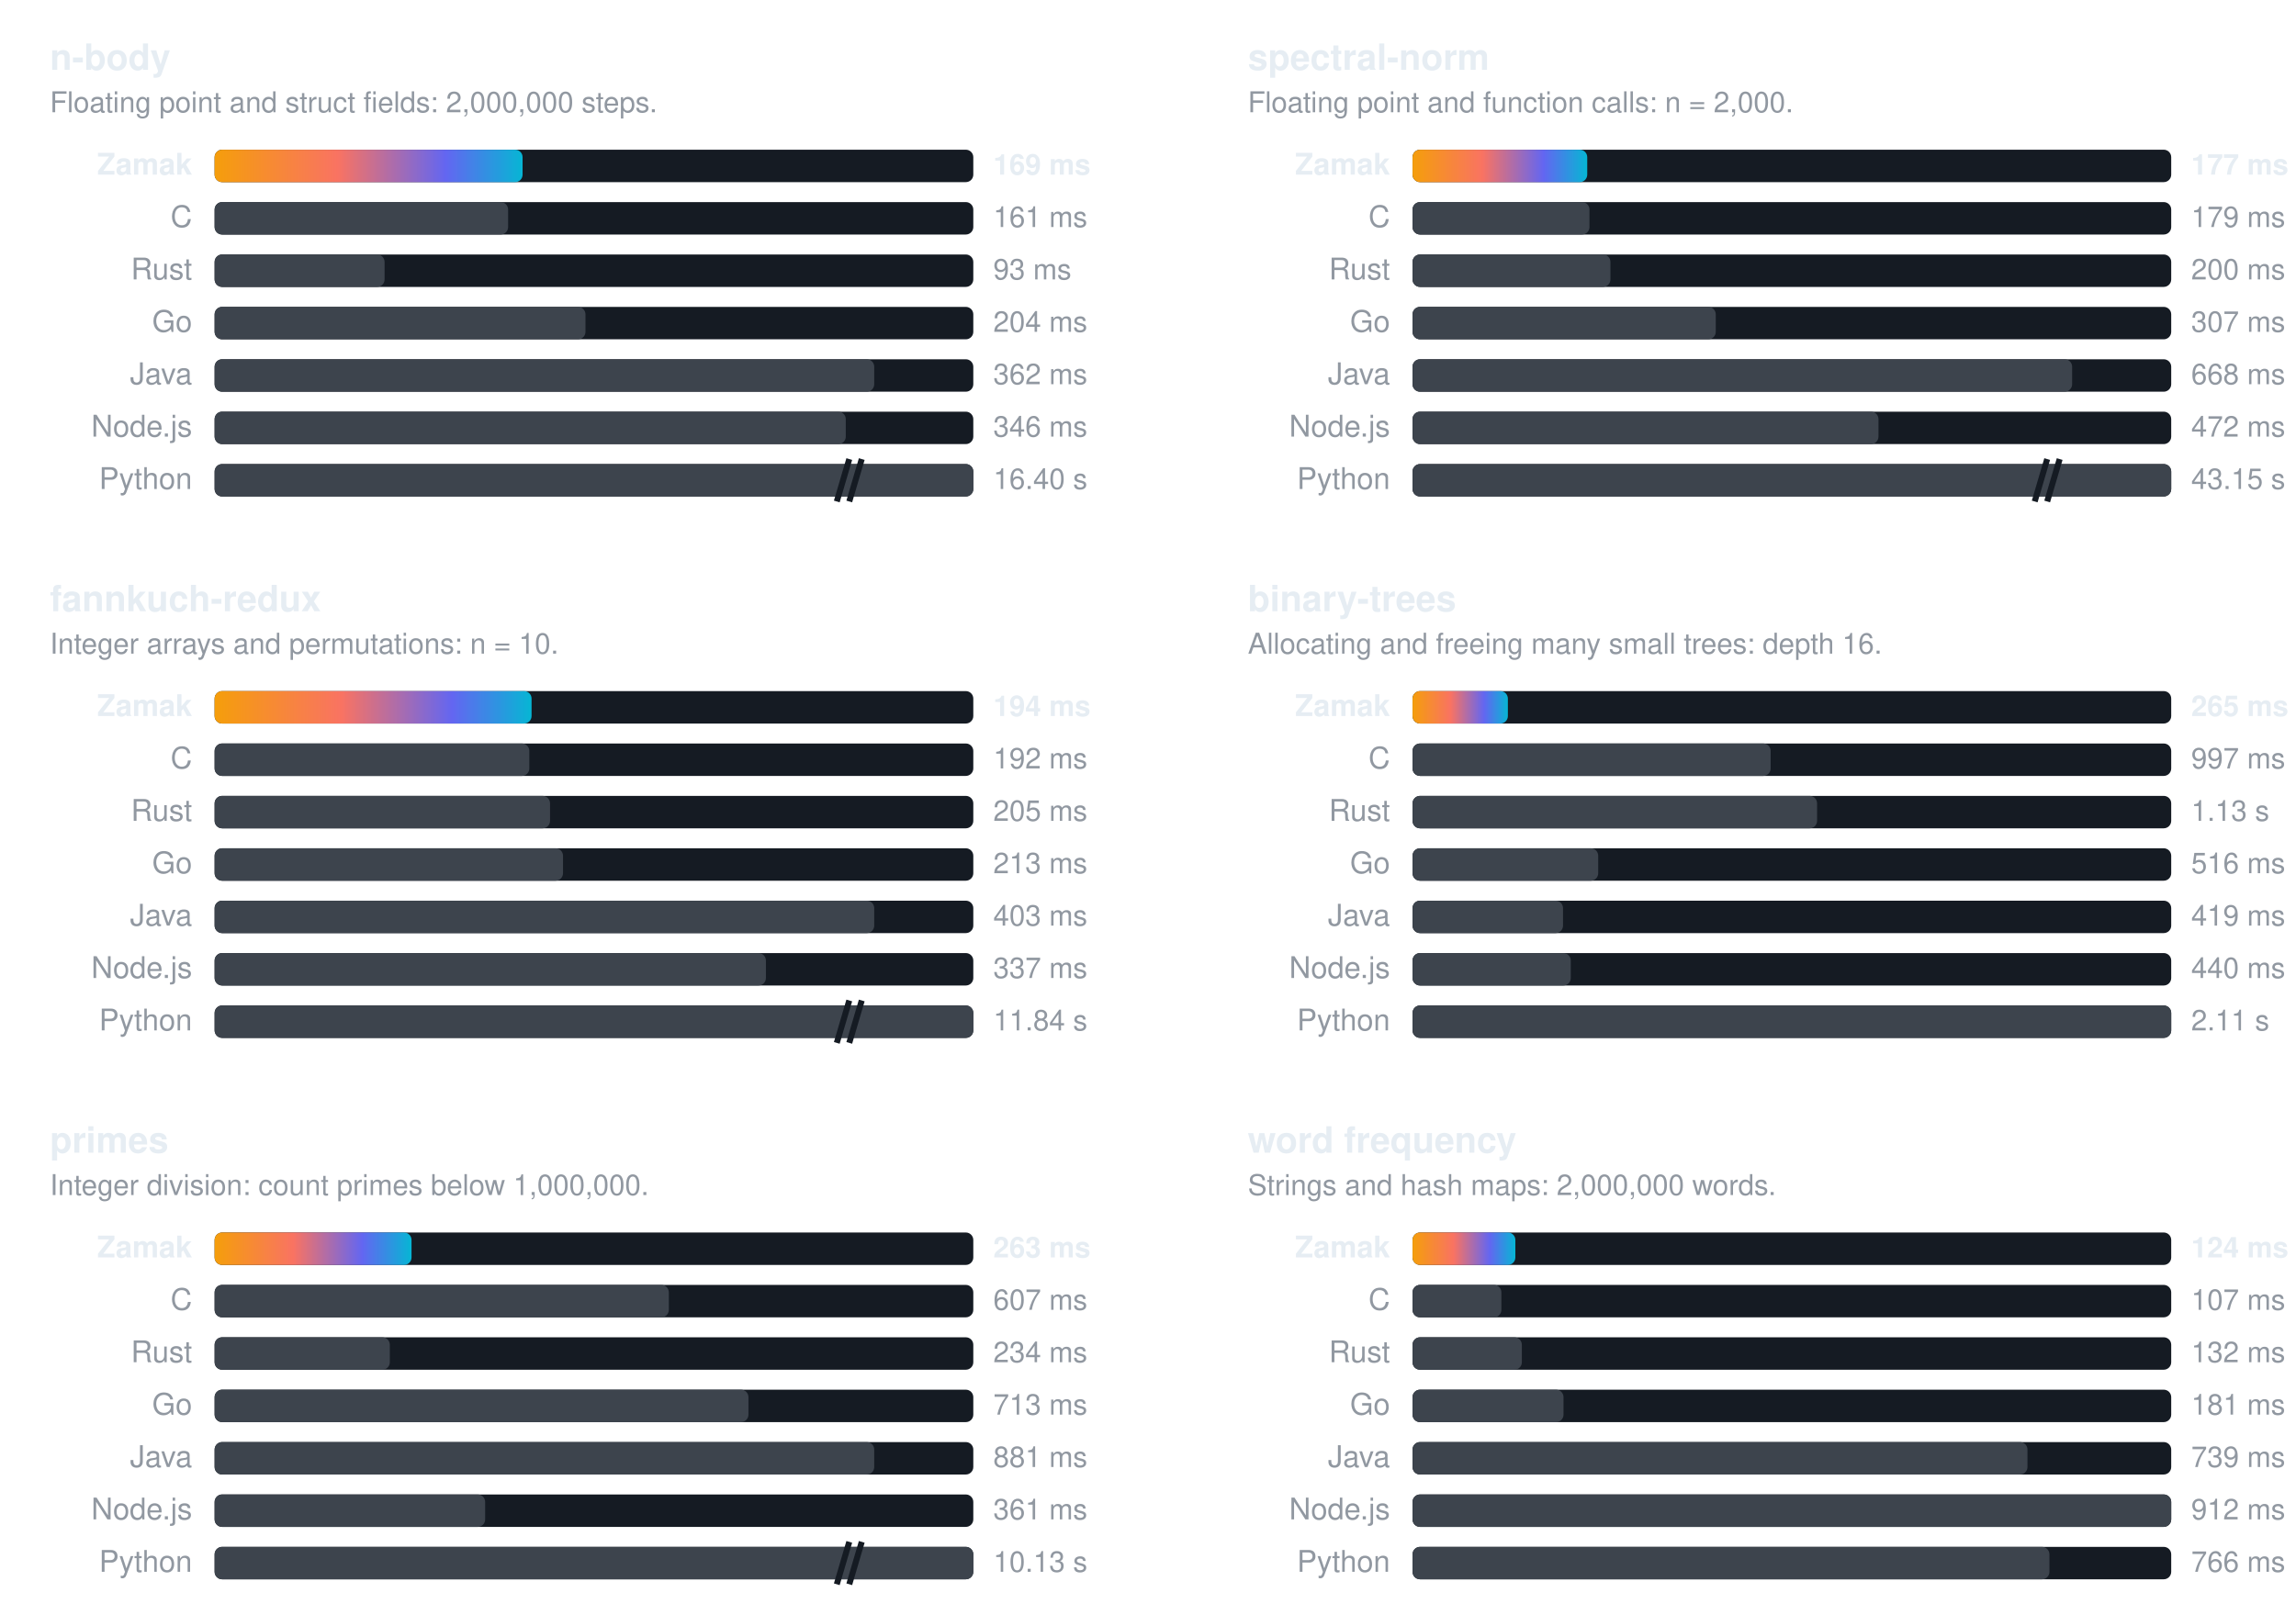
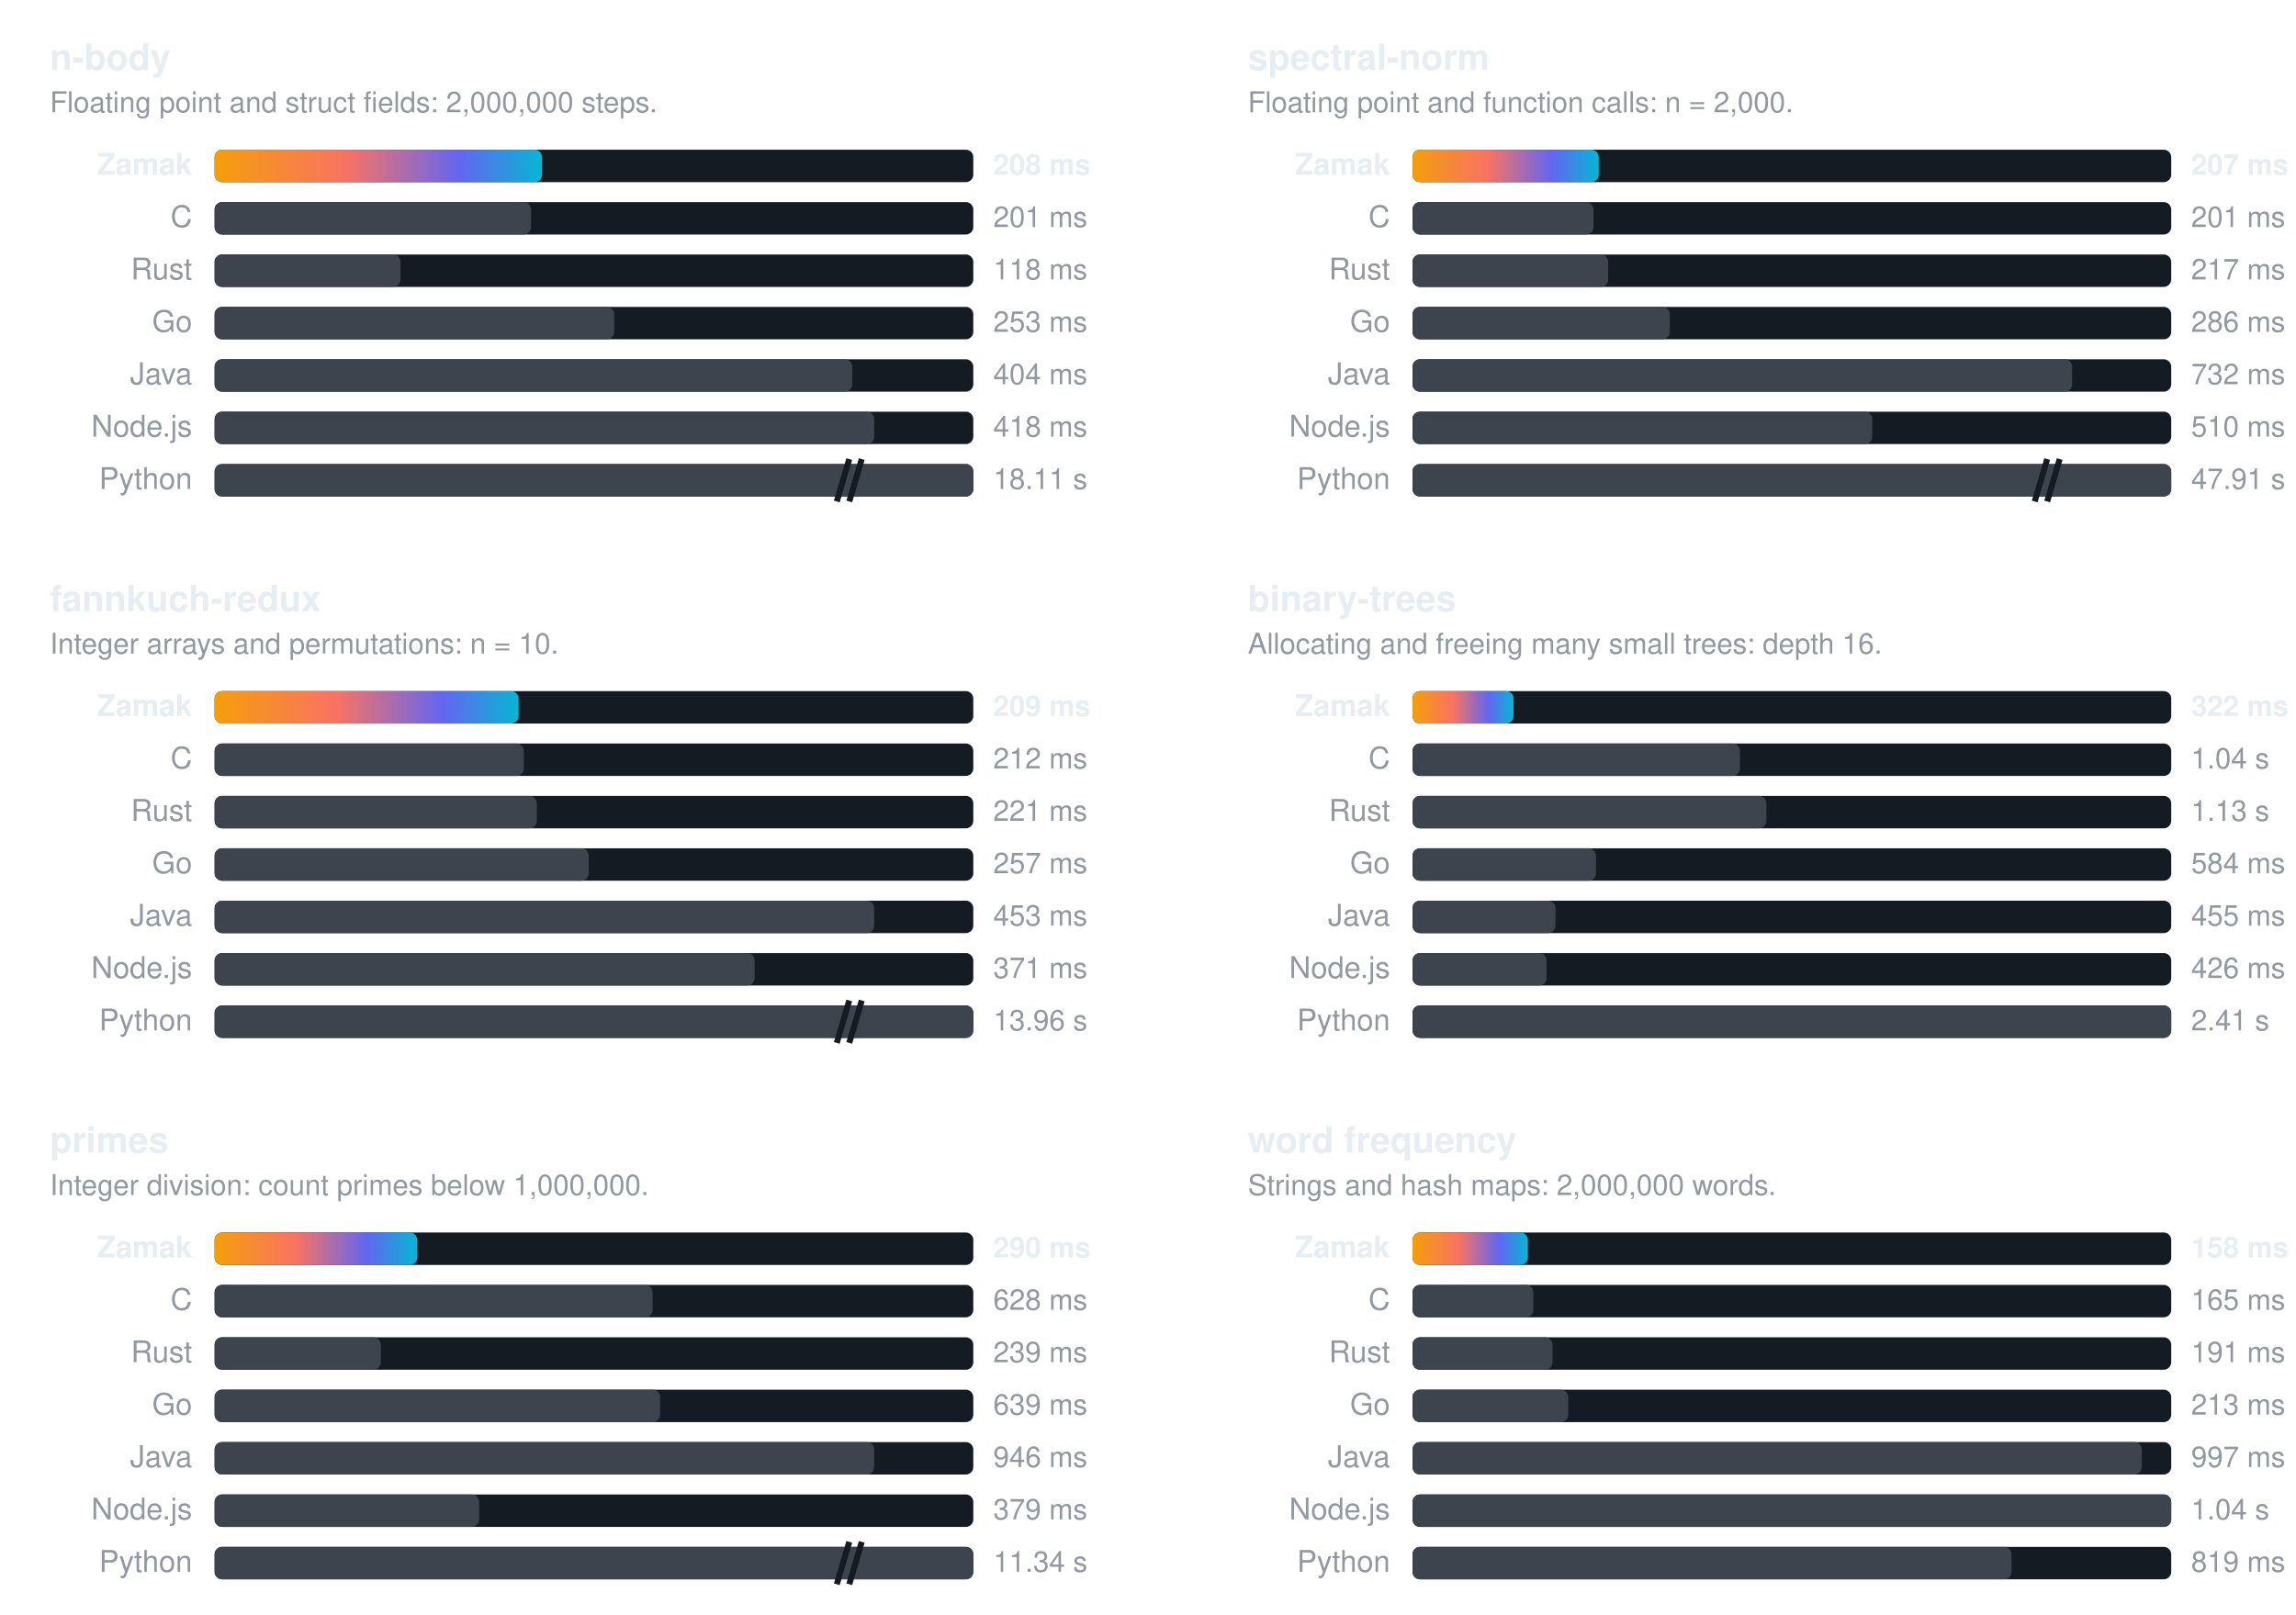
<svg xmlns="http://www.w3.org/2000/svg" viewBox="0 0 920 647" width="920" height="647" role="img" aria-label="Run time of six programs in Zamak, C, Rust, Go, Java, Node.js, and Python" font-family="-apple-system, 'Segoe UI', Helvetica, Arial, sans-serif">
  <defs>
    <linearGradient id="brand" x1="0" x2="1" y1="0" y2="0">
      <stop offset="0" stop-color="#f59e0b" />
      <stop offset="0.4" stop-color="#f97362" />
      <stop offset="0.75" stop-color="#6366f1" />
      <stop offset="1" stop-color="#06b6d4" />
    </linearGradient>
  </defs>
  <text x="20" y="28" font-size="14.5" font-weight="600" fill="#e6edf3">n-body</text>
  <text x="20" y="45" font-size="11.5" fill="#9198a1">Floating point and struct fields: 2,000,000 steps.</text>
  <text x="77" y="70" font-size="12" text-anchor="end" font-weight="600" fill="#e6edf3">Zamak</text>
  <rect x="86" y="60" width="304" height="13" rx="3" fill="#151b23" />
-   <rect x="86" y="60" width="123.4" height="13" rx="3" fill="url(#brand)" />
-   <text x="398" y="70" font-size="11.5" font-weight="600" fill="#e6edf3">169 ms</text>
+   <rect x="86" y="60" width="131.2" height="13" rx="3" fill="url(#brand)" />
+   <text x="398" y="70" font-size="11.5" font-weight="600" fill="#e6edf3">208 ms</text>
  <text x="77" y="91" font-size="12" text-anchor="end" font-weight="400" fill="#9198a1">C</text>
  <rect x="86" y="81" width="304" height="13" rx="3" fill="#151b23" />
-   <rect x="86" y="81" width="117.6" height="13" rx="3" fill="#3d444d" />
-   <text x="398" y="91" font-size="11.5" font-weight="400" fill="#9198a1">161 ms</text>
+   <rect x="86" y="81" width="126.8" height="13" rx="3" fill="#3d444d" />
+   <text x="398" y="91" font-size="11.5" font-weight="400" fill="#9198a1">201 ms</text>
  <text x="77" y="112" font-size="12" text-anchor="end" font-weight="400" fill="#9198a1">Rust</text>
  <rect x="86" y="102" width="304" height="13" rx="3" fill="#151b23" />
-   <rect x="86" y="102" width="68.1" height="13" rx="3" fill="#3d444d" />
-   <text x="398" y="112" font-size="11.5" font-weight="400" fill="#9198a1">93 ms</text>
+   <rect x="86" y="102" width="74.5" height="13" rx="3" fill="#3d444d" />
+   <text x="398" y="112" font-size="11.5" font-weight="400" fill="#9198a1">118 ms</text>
  <text x="77" y="133" font-size="12" text-anchor="end" font-weight="400" fill="#9198a1">Go</text>
  <rect x="86" y="123" width="304" height="13" rx="3" fill="#151b23" />
-   <rect x="86" y="123" width="148.6" height="13" rx="3" fill="#3d444d" />
-   <text x="398" y="133" font-size="11.5" font-weight="400" fill="#9198a1">204 ms</text>
+   <rect x="86" y="123" width="160.1" height="13" rx="3" fill="#3d444d" />
+   <text x="398" y="133" font-size="11.5" font-weight="400" fill="#9198a1">253 ms</text>
  <text x="77" y="154" font-size="12" text-anchor="end" font-weight="400" fill="#9198a1">Java</text>
  <rect x="86" y="144" width="304" height="13" rx="3" fill="#151b23" />
-   <rect x="86" y="144" width="264.3" height="13" rx="3" fill="#3d444d" />
-   <text x="398" y="154" font-size="11.5" font-weight="400" fill="#9198a1">362 ms</text>
+   <rect x="86" y="144" width="255.5" height="13" rx="3" fill="#3d444d" />
+   <text x="398" y="154" font-size="11.5" font-weight="400" fill="#9198a1">404 ms</text>
  <text x="77" y="175" font-size="12" text-anchor="end" font-weight="400" fill="#9198a1">Node.js</text>
  <rect x="86" y="165" width="304" height="13" rx="3" fill="#151b23" />
-   <rect x="86" y="165" width="252.9" height="13" rx="3" fill="#3d444d" />
-   <text x="398" y="175" font-size="11.5" font-weight="400" fill="#9198a1">346 ms</text>
+   <rect x="86" y="165" width="264.3" height="13" rx="3" fill="#3d444d" />
+   <text x="398" y="175" font-size="11.5" font-weight="400" fill="#9198a1">418 ms</text>
  <text x="77" y="196" font-size="12" text-anchor="end" font-weight="400" fill="#9198a1">Python</text>
  <rect x="86" y="186" width="304" height="13" rx="3" fill="#151b23" />
  <rect x="86" y="186" width="304.0" height="13" rx="3" fill="#3d444d" />
  <path d="M335.3 201 l5 -17" stroke="#151b23" stroke-width="2.4" />
  <path d="M340.3 201 l5 -17" stroke="#151b23" stroke-width="2.4" />
-   <text x="398" y="196" font-size="11.5" font-weight="400" fill="#9198a1">16.40 s</text>
+   <text x="398" y="196" font-size="11.5" font-weight="400" fill="#9198a1">18.11 s</text>
  <text x="500" y="28" font-size="14.5" font-weight="600" fill="#e6edf3">spectral-norm</text>
  <text x="500" y="45" font-size="11.5" fill="#9198a1">Floating point and function calls: n = 2,000.</text>
  <text x="557" y="70" font-size="12" text-anchor="end" font-weight="600" fill="#e6edf3">Zamak</text>
  <rect x="566" y="60" width="304" height="13" rx="3" fill="#151b23" />
-   <rect x="566" y="60" width="70.0" height="13" rx="3" fill="url(#brand)" />
-   <text x="878" y="70" font-size="11.5" font-weight="600" fill="#e6edf3">177 ms</text>
+   <rect x="566" y="60" width="74.6" height="13" rx="3" fill="url(#brand)" />
+   <text x="878" y="70" font-size="11.5" font-weight="600" fill="#e6edf3">207 ms</text>
  <text x="557" y="91" font-size="12" text-anchor="end" font-weight="400" fill="#9198a1">C</text>
  <rect x="566" y="81" width="304" height="13" rx="3" fill="#151b23" />
-   <rect x="566" y="81" width="70.9" height="13" rx="3" fill="#3d444d" />
-   <text x="878" y="91" font-size="11.5" font-weight="400" fill="#9198a1">179 ms</text>
+   <rect x="566" y="81" width="72.5" height="13" rx="3" fill="#3d444d" />
+   <text x="878" y="91" font-size="11.5" font-weight="400" fill="#9198a1">201 ms</text>
  <text x="557" y="112" font-size="12" text-anchor="end" font-weight="400" fill="#9198a1">Rust</text>
  <rect x="566" y="102" width="304" height="13" rx="3" fill="#151b23" />
-   <rect x="566" y="102" width="79.3" height="13" rx="3" fill="#3d444d" />
-   <text x="878" y="112" font-size="11.5" font-weight="400" fill="#9198a1">200 ms</text>
+   <rect x="566" y="102" width="78.4" height="13" rx="3" fill="#3d444d" />
+   <text x="878" y="112" font-size="11.5" font-weight="400" fill="#9198a1">217 ms</text>
  <text x="557" y="133" font-size="12" text-anchor="end" font-weight="400" fill="#9198a1">Go</text>
  <rect x="566" y="123" width="304" height="13" rx="3" fill="#151b23" />
-   <rect x="566" y="123" width="121.5" height="13" rx="3" fill="#3d444d" />
-   <text x="878" y="133" font-size="11.5" font-weight="400" fill="#9198a1">307 ms</text>
+   <rect x="566" y="123" width="103.1" height="13" rx="3" fill="#3d444d" />
+   <text x="878" y="133" font-size="11.5" font-weight="400" fill="#9198a1">286 ms</text>
  <text x="557" y="154" font-size="12" text-anchor="end" font-weight="400" fill="#9198a1">Java</text>
  <rect x="566" y="144" width="304" height="13" rx="3" fill="#151b23" />
  <rect x="566" y="144" width="264.3" height="13" rx="3" fill="#3d444d" />
-   <text x="878" y="154" font-size="11.5" font-weight="400" fill="#9198a1">668 ms</text>
+   <text x="878" y="154" font-size="11.5" font-weight="400" fill="#9198a1">732 ms</text>
  <text x="557" y="175" font-size="12" text-anchor="end" font-weight="400" fill="#9198a1">Node.js</text>
  <rect x="566" y="165" width="304" height="13" rx="3" fill="#151b23" />
-   <rect x="566" y="165" width="186.7" height="13" rx="3" fill="#3d444d" />
-   <text x="878" y="175" font-size="11.5" font-weight="400" fill="#9198a1">472 ms</text>
+   <rect x="566" y="165" width="184.2" height="13" rx="3" fill="#3d444d" />
+   <text x="878" y="175" font-size="11.5" font-weight="400" fill="#9198a1">510 ms</text>
  <text x="557" y="196" font-size="12" text-anchor="end" font-weight="400" fill="#9198a1">Python</text>
  <rect x="566" y="186" width="304" height="13" rx="3" fill="#151b23" />
  <rect x="566" y="186" width="304.0" height="13" rx="3" fill="#3d444d" />
  <path d="M815.3 201 l5 -17" stroke="#151b23" stroke-width="2.4" />
  <path d="M820.3 201 l5 -17" stroke="#151b23" stroke-width="2.4" />
-   <text x="878" y="196" font-size="11.5" font-weight="400" fill="#9198a1">43.15 s</text>
+   <text x="878" y="196" font-size="11.5" font-weight="400" fill="#9198a1">47.91 s</text>
  <text x="20" y="245" font-size="14.5" font-weight="600" fill="#e6edf3">fannkuch-redux</text>
  <text x="20" y="262" font-size="11.5" fill="#9198a1">Integer arrays and permutations: n = 10.</text>
  <text x="77" y="287" font-size="12" text-anchor="end" font-weight="600" fill="#e6edf3">Zamak</text>
  <rect x="86" y="277" width="304" height="13" rx="3" fill="#151b23" />
-   <rect x="86" y="277" width="127.0" height="13" rx="3" fill="url(#brand)" />
-   <text x="398" y="287" font-size="11.5" font-weight="600" fill="#e6edf3">194 ms</text>
+   <rect x="86" y="277" width="121.8" height="13" rx="3" fill="url(#brand)" />
+   <text x="398" y="287" font-size="11.5" font-weight="600" fill="#e6edf3">209 ms</text>
  <text x="77" y="308" font-size="12" text-anchor="end" font-weight="400" fill="#9198a1">C</text>
  <rect x="86" y="298" width="304" height="13" rx="3" fill="#151b23" />
-   <rect x="86" y="298" width="126.1" height="13" rx="3" fill="#3d444d" />
-   <text x="398" y="308" font-size="11.5" font-weight="400" fill="#9198a1">192 ms</text>
+   <rect x="86" y="298" width="123.9" height="13" rx="3" fill="#3d444d" />
+   <text x="398" y="308" font-size="11.5" font-weight="400" fill="#9198a1">212 ms</text>
  <text x="77" y="329" font-size="12" text-anchor="end" font-weight="400" fill="#9198a1">Rust</text>
  <rect x="86" y="319" width="304" height="13" rx="3" fill="#151b23" />
-   <rect x="86" y="319" width="134.4" height="13" rx="3" fill="#3d444d" />
-   <text x="398" y="329" font-size="11.5" font-weight="400" fill="#9198a1">205 ms</text>
+   <rect x="86" y="319" width="129.1" height="13" rx="3" fill="#3d444d" />
+   <text x="398" y="329" font-size="11.5" font-weight="400" fill="#9198a1">221 ms</text>
  <text x="77" y="350" font-size="12" text-anchor="end" font-weight="400" fill="#9198a1">Go</text>
  <rect x="86" y="340" width="304" height="13" rx="3" fill="#151b23" />
-   <rect x="86" y="340" width="139.6" height="13" rx="3" fill="#3d444d" />
-   <text x="398" y="350" font-size="11.5" font-weight="400" fill="#9198a1">213 ms</text>
+   <rect x="86" y="340" width="149.9" height="13" rx="3" fill="#3d444d" />
+   <text x="398" y="350" font-size="11.5" font-weight="400" fill="#9198a1">257 ms</text>
  <text x="77" y="371" font-size="12" text-anchor="end" font-weight="400" fill="#9198a1">Java</text>
  <rect x="86" y="361" width="304" height="13" rx="3" fill="#151b23" />
  <rect x="86" y="361" width="264.3" height="13" rx="3" fill="#3d444d" />
-   <text x="398" y="371" font-size="11.5" font-weight="400" fill="#9198a1">403 ms</text>
+   <text x="398" y="371" font-size="11.5" font-weight="400" fill="#9198a1">453 ms</text>
  <text x="77" y="392" font-size="12" text-anchor="end" font-weight="400" fill="#9198a1">Node.js</text>
  <rect x="86" y="382" width="304" height="13" rx="3" fill="#151b23" />
-   <rect x="86" y="382" width="220.9" height="13" rx="3" fill="#3d444d" />
-   <text x="398" y="392" font-size="11.5" font-weight="400" fill="#9198a1">337 ms</text>
+   <rect x="86" y="382" width="216.4" height="13" rx="3" fill="#3d444d" />
+   <text x="398" y="392" font-size="11.5" font-weight="400" fill="#9198a1">371 ms</text>
  <text x="77" y="413" font-size="12" text-anchor="end" font-weight="400" fill="#9198a1">Python</text>
  <rect x="86" y="403" width="304" height="13" rx="3" fill="#151b23" />
  <rect x="86" y="403" width="304.0" height="13" rx="3" fill="#3d444d" />
  <path d="M335.3 418 l5 -17" stroke="#151b23" stroke-width="2.4" />
  <path d="M340.3 418 l5 -17" stroke="#151b23" stroke-width="2.4" />
-   <text x="398" y="413" font-size="11.5" font-weight="400" fill="#9198a1">11.84 s</text>
+   <text x="398" y="413" font-size="11.5" font-weight="400" fill="#9198a1">13.96 s</text>
  <text x="500" y="245" font-size="14.5" font-weight="600" fill="#e6edf3">binary-trees</text>
  <text x="500" y="262" font-size="11.5" fill="#9198a1">Allocating and freeing many small trees: depth 16.</text>
  <text x="557" y="287" font-size="12" text-anchor="end" font-weight="600" fill="#e6edf3">Zamak</text>
  <rect x="566" y="277" width="304" height="13" rx="3" fill="#151b23" />
-   <rect x="566" y="277" width="38.2" height="13" rx="3" fill="url(#brand)" />
-   <text x="878" y="287" font-size="11.5" font-weight="600" fill="#e6edf3">265 ms</text>
+   <rect x="566" y="277" width="40.5" height="13" rx="3" fill="url(#brand)" />
+   <text x="878" y="287" font-size="11.5" font-weight="600" fill="#e6edf3">322 ms</text>
  <text x="557" y="308" font-size="12" text-anchor="end" font-weight="400" fill="#9198a1">C</text>
  <rect x="566" y="298" width="304" height="13" rx="3" fill="#151b23" />
-   <rect x="566" y="298" width="143.5" height="13" rx="3" fill="#3d444d" />
-   <text x="878" y="308" font-size="11.5" font-weight="400" fill="#9198a1">997 ms</text>
+   <rect x="566" y="298" width="131.2" height="13" rx="3" fill="#3d444d" />
+   <text x="878" y="308" font-size="11.5" font-weight="400" fill="#9198a1">1.04 s</text>
  <text x="557" y="329" font-size="12" text-anchor="end" font-weight="400" fill="#9198a1">Rust</text>
  <rect x="566" y="319" width="304" height="13" rx="3" fill="#151b23" />
-   <rect x="566" y="319" width="162.1" height="13" rx="3" fill="#3d444d" />
+   <rect x="566" y="319" width="141.8" height="13" rx="3" fill="#3d444d" />
  <text x="878" y="329" font-size="11.5" font-weight="400" fill="#9198a1">1.13 s</text>
  <text x="557" y="350" font-size="12" text-anchor="end" font-weight="400" fill="#9198a1">Go</text>
  <rect x="566" y="340" width="304" height="13" rx="3" fill="#151b23" />
-   <rect x="566" y="340" width="74.4" height="13" rx="3" fill="#3d444d" />
-   <text x="878" y="350" font-size="11.5" font-weight="400" fill="#9198a1">516 ms</text>
+   <rect x="566" y="340" width="73.5" height="13" rx="3" fill="#3d444d" />
+   <text x="878" y="350" font-size="11.5" font-weight="400" fill="#9198a1">584 ms</text>
  <text x="557" y="371" font-size="12" text-anchor="end" font-weight="400" fill="#9198a1">Java</text>
  <rect x="566" y="361" width="304" height="13" rx="3" fill="#151b23" />
-   <rect x="566" y="361" width="60.3" height="13" rx="3" fill="#3d444d" />
-   <text x="878" y="371" font-size="11.5" font-weight="400" fill="#9198a1">419 ms</text>
+   <rect x="566" y="361" width="57.3" height="13" rx="3" fill="#3d444d" />
+   <text x="878" y="371" font-size="11.5" font-weight="400" fill="#9198a1">455 ms</text>
  <text x="557" y="392" font-size="12" text-anchor="end" font-weight="400" fill="#9198a1">Node.js</text>
  <rect x="566" y="382" width="304" height="13" rx="3" fill="#151b23" />
-   <rect x="566" y="382" width="63.4" height="13" rx="3" fill="#3d444d" />
-   <text x="878" y="392" font-size="11.5" font-weight="400" fill="#9198a1">440 ms</text>
+   <rect x="566" y="382" width="53.7" height="13" rx="3" fill="#3d444d" />
+   <text x="878" y="392" font-size="11.5" font-weight="400" fill="#9198a1">426 ms</text>
  <text x="557" y="413" font-size="12" text-anchor="end" font-weight="400" fill="#9198a1">Python</text>
  <rect x="566" y="403" width="304" height="13" rx="3" fill="#151b23" />
  <rect x="566" y="403" width="304.0" height="13" rx="3" fill="#3d444d" />
-   <text x="878" y="413" font-size="11.5" font-weight="400" fill="#9198a1">2.11 s</text>
+   <text x="878" y="413" font-size="11.5" font-weight="400" fill="#9198a1">2.41 s</text>
  <text x="20" y="462" font-size="14.5" font-weight="600" fill="#e6edf3">primes</text>
  <text x="20" y="479" font-size="11.5" fill="#9198a1">Integer division: count primes below 1,000,000.</text>
  <text x="77" y="504" font-size="12" text-anchor="end" font-weight="600" fill="#e6edf3">Zamak</text>
  <rect x="86" y="494" width="304" height="13" rx="3" fill="#151b23" />
-   <rect x="86" y="494" width="78.9" height="13" rx="3" fill="url(#brand)" />
-   <text x="398" y="504" font-size="11.5" font-weight="600" fill="#e6edf3">263 ms</text>
+   <rect x="86" y="494" width="81.2" height="13" rx="3" fill="url(#brand)" />
+   <text x="398" y="504" font-size="11.5" font-weight="600" fill="#e6edf3">290 ms</text>
  <text x="77" y="525" font-size="12" text-anchor="end" font-weight="400" fill="#9198a1">C</text>
  <rect x="86" y="515" width="304" height="13" rx="3" fill="#151b23" />
-   <rect x="86" y="515" width="182.0" height="13" rx="3" fill="#3d444d" />
-   <text x="398" y="525" font-size="11.5" font-weight="400" fill="#9198a1">607 ms</text>
+   <rect x="86" y="515" width="175.5" height="13" rx="3" fill="#3d444d" />
+   <text x="398" y="525" font-size="11.5" font-weight="400" fill="#9198a1">628 ms</text>
  <text x="77" y="546" font-size="12" text-anchor="end" font-weight="400" fill="#9198a1">Rust</text>
  <rect x="86" y="536" width="304" height="13" rx="3" fill="#151b23" />
-   <rect x="86" y="536" width="70.2" height="13" rx="3" fill="#3d444d" />
-   <text x="398" y="546" font-size="11.5" font-weight="400" fill="#9198a1">234 ms</text>
+   <rect x="86" y="536" width="66.6" height="13" rx="3" fill="#3d444d" />
+   <text x="398" y="546" font-size="11.5" font-weight="400" fill="#9198a1">239 ms</text>
  <text x="77" y="567" font-size="12" text-anchor="end" font-weight="400" fill="#9198a1">Go</text>
  <rect x="86" y="557" width="304" height="13" rx="3" fill="#151b23" />
-   <rect x="86" y="557" width="213.9" height="13" rx="3" fill="#3d444d" />
-   <text x="398" y="567" font-size="11.5" font-weight="400" fill="#9198a1">713 ms</text>
+   <rect x="86" y="557" width="178.5" height="13" rx="3" fill="#3d444d" />
+   <text x="398" y="567" font-size="11.5" font-weight="400" fill="#9198a1">639 ms</text>
  <text x="77" y="588" font-size="12" text-anchor="end" font-weight="400" fill="#9198a1">Java</text>
  <rect x="86" y="578" width="304" height="13" rx="3" fill="#151b23" />
  <rect x="86" y="578" width="264.3" height="13" rx="3" fill="#3d444d" />
-   <text x="398" y="588" font-size="11.5" font-weight="400" fill="#9198a1">881 ms</text>
+   <text x="398" y="588" font-size="11.5" font-weight="400" fill="#9198a1">946 ms</text>
  <text x="77" y="609" font-size="12" text-anchor="end" font-weight="400" fill="#9198a1">Node.js</text>
  <rect x="86" y="599" width="304" height="13" rx="3" fill="#151b23" />
-   <rect x="86" y="599" width="108.4" height="13" rx="3" fill="#3d444d" />
-   <text x="398" y="609" font-size="11.5" font-weight="400" fill="#9198a1">361 ms</text>
+   <rect x="86" y="599" width="106.0" height="13" rx="3" fill="#3d444d" />
+   <text x="398" y="609" font-size="11.5" font-weight="400" fill="#9198a1">379 ms</text>
  <text x="77" y="630" font-size="12" text-anchor="end" font-weight="400" fill="#9198a1">Python</text>
  <rect x="86" y="620" width="304" height="13" rx="3" fill="#151b23" />
  <rect x="86" y="620" width="304.0" height="13" rx="3" fill="#3d444d" />
  <path d="M335.3 635 l5 -17" stroke="#151b23" stroke-width="2.4" />
  <path d="M340.3 635 l5 -17" stroke="#151b23" stroke-width="2.4" />
-   <text x="398" y="630" font-size="11.5" font-weight="400" fill="#9198a1">10.13 s</text>
+   <text x="398" y="630" font-size="11.5" font-weight="400" fill="#9198a1">11.34 s</text>
  <text x="500" y="462" font-size="14.5" font-weight="600" fill="#e6edf3">word frequency</text>
  <text x="500" y="479" font-size="11.5" fill="#9198a1">Strings and hash maps: 2,000,000 words.</text>
  <text x="557" y="504" font-size="12" text-anchor="end" font-weight="600" fill="#e6edf3">Zamak</text>
  <rect x="566" y="494" width="304" height="13" rx="3" fill="#151b23" />
-   <rect x="566" y="494" width="41.2" height="13" rx="3" fill="url(#brand)" />
-   <text x="878" y="504" font-size="11.5" font-weight="600" fill="#e6edf3">124 ms</text>
+   <rect x="566" y="494" width="46.2" height="13" rx="3" fill="url(#brand)" />
+   <text x="878" y="504" font-size="11.5" font-weight="600" fill="#e6edf3">158 ms</text>
  <text x="557" y="525" font-size="12" text-anchor="end" font-weight="400" fill="#9198a1">C</text>
  <rect x="566" y="515" width="304" height="13" rx="3" fill="#151b23" />
-   <rect x="566" y="515" width="35.6" height="13" rx="3" fill="#3d444d" />
-   <text x="878" y="525" font-size="11.5" font-weight="400" fill="#9198a1">107 ms</text>
+   <rect x="566" y="515" width="48.4" height="13" rx="3" fill="#3d444d" />
+   <text x="878" y="525" font-size="11.5" font-weight="400" fill="#9198a1">165 ms</text>
  <text x="557" y="546" font-size="12" text-anchor="end" font-weight="400" fill="#9198a1">Rust</text>
  <rect x="566" y="536" width="304" height="13" rx="3" fill="#151b23" />
-   <rect x="566" y="536" width="43.8" height="13" rx="3" fill="#3d444d" />
-   <text x="878" y="546" font-size="11.5" font-weight="400" fill="#9198a1">132 ms</text>
+   <rect x="566" y="536" width="56.1" height="13" rx="3" fill="#3d444d" />
+   <text x="878" y="546" font-size="11.5" font-weight="400" fill="#9198a1">191 ms</text>
  <text x="557" y="567" font-size="12" text-anchor="end" font-weight="400" fill="#9198a1">Go</text>
  <rect x="566" y="557" width="304" height="13" rx="3" fill="#151b23" />
-   <rect x="566" y="557" width="60.5" height="13" rx="3" fill="#3d444d" />
-   <text x="878" y="567" font-size="11.5" font-weight="400" fill="#9198a1">181 ms</text>
+   <rect x="566" y="557" width="62.4" height="13" rx="3" fill="#3d444d" />
+   <text x="878" y="567" font-size="11.5" font-weight="400" fill="#9198a1">213 ms</text>
  <text x="557" y="588" font-size="12" text-anchor="end" font-weight="400" fill="#9198a1">Java</text>
  <rect x="566" y="578" width="304" height="13" rx="3" fill="#151b23" />
-   <rect x="566" y="578" width="246.4" height="13" rx="3" fill="#3d444d" />
-   <text x="878" y="588" font-size="11.5" font-weight="400" fill="#9198a1">739 ms</text>
+   <rect x="566" y="578" width="292.2" height="13" rx="3" fill="#3d444d" />
+   <text x="878" y="588" font-size="11.5" font-weight="400" fill="#9198a1">997 ms</text>
  <text x="557" y="609" font-size="12" text-anchor="end" font-weight="400" fill="#9198a1">Node.js</text>
  <rect x="566" y="599" width="304" height="13" rx="3" fill="#151b23" />
  <rect x="566" y="599" width="304.0" height="13" rx="3" fill="#3d444d" />
-   <text x="878" y="609" font-size="11.5" font-weight="400" fill="#9198a1">912 ms</text>
+   <text x="878" y="609" font-size="11.5" font-weight="400" fill="#9198a1">1.04 s</text>
  <text x="557" y="630" font-size="12" text-anchor="end" font-weight="400" fill="#9198a1">Python</text>
  <rect x="566" y="620" width="304" height="13" rx="3" fill="#151b23" />
-   <rect x="566" y="620" width="255.2" height="13" rx="3" fill="#3d444d" />
-   <text x="878" y="630" font-size="11.5" font-weight="400" fill="#9198a1">766 ms</text>
+   <rect x="566" y="620" width="240.0" height="13" rx="3" fill="#3d444d" />
+   <text x="878" y="630" font-size="11.5" font-weight="400" fill="#9198a1">819 ms</text>
</svg>
